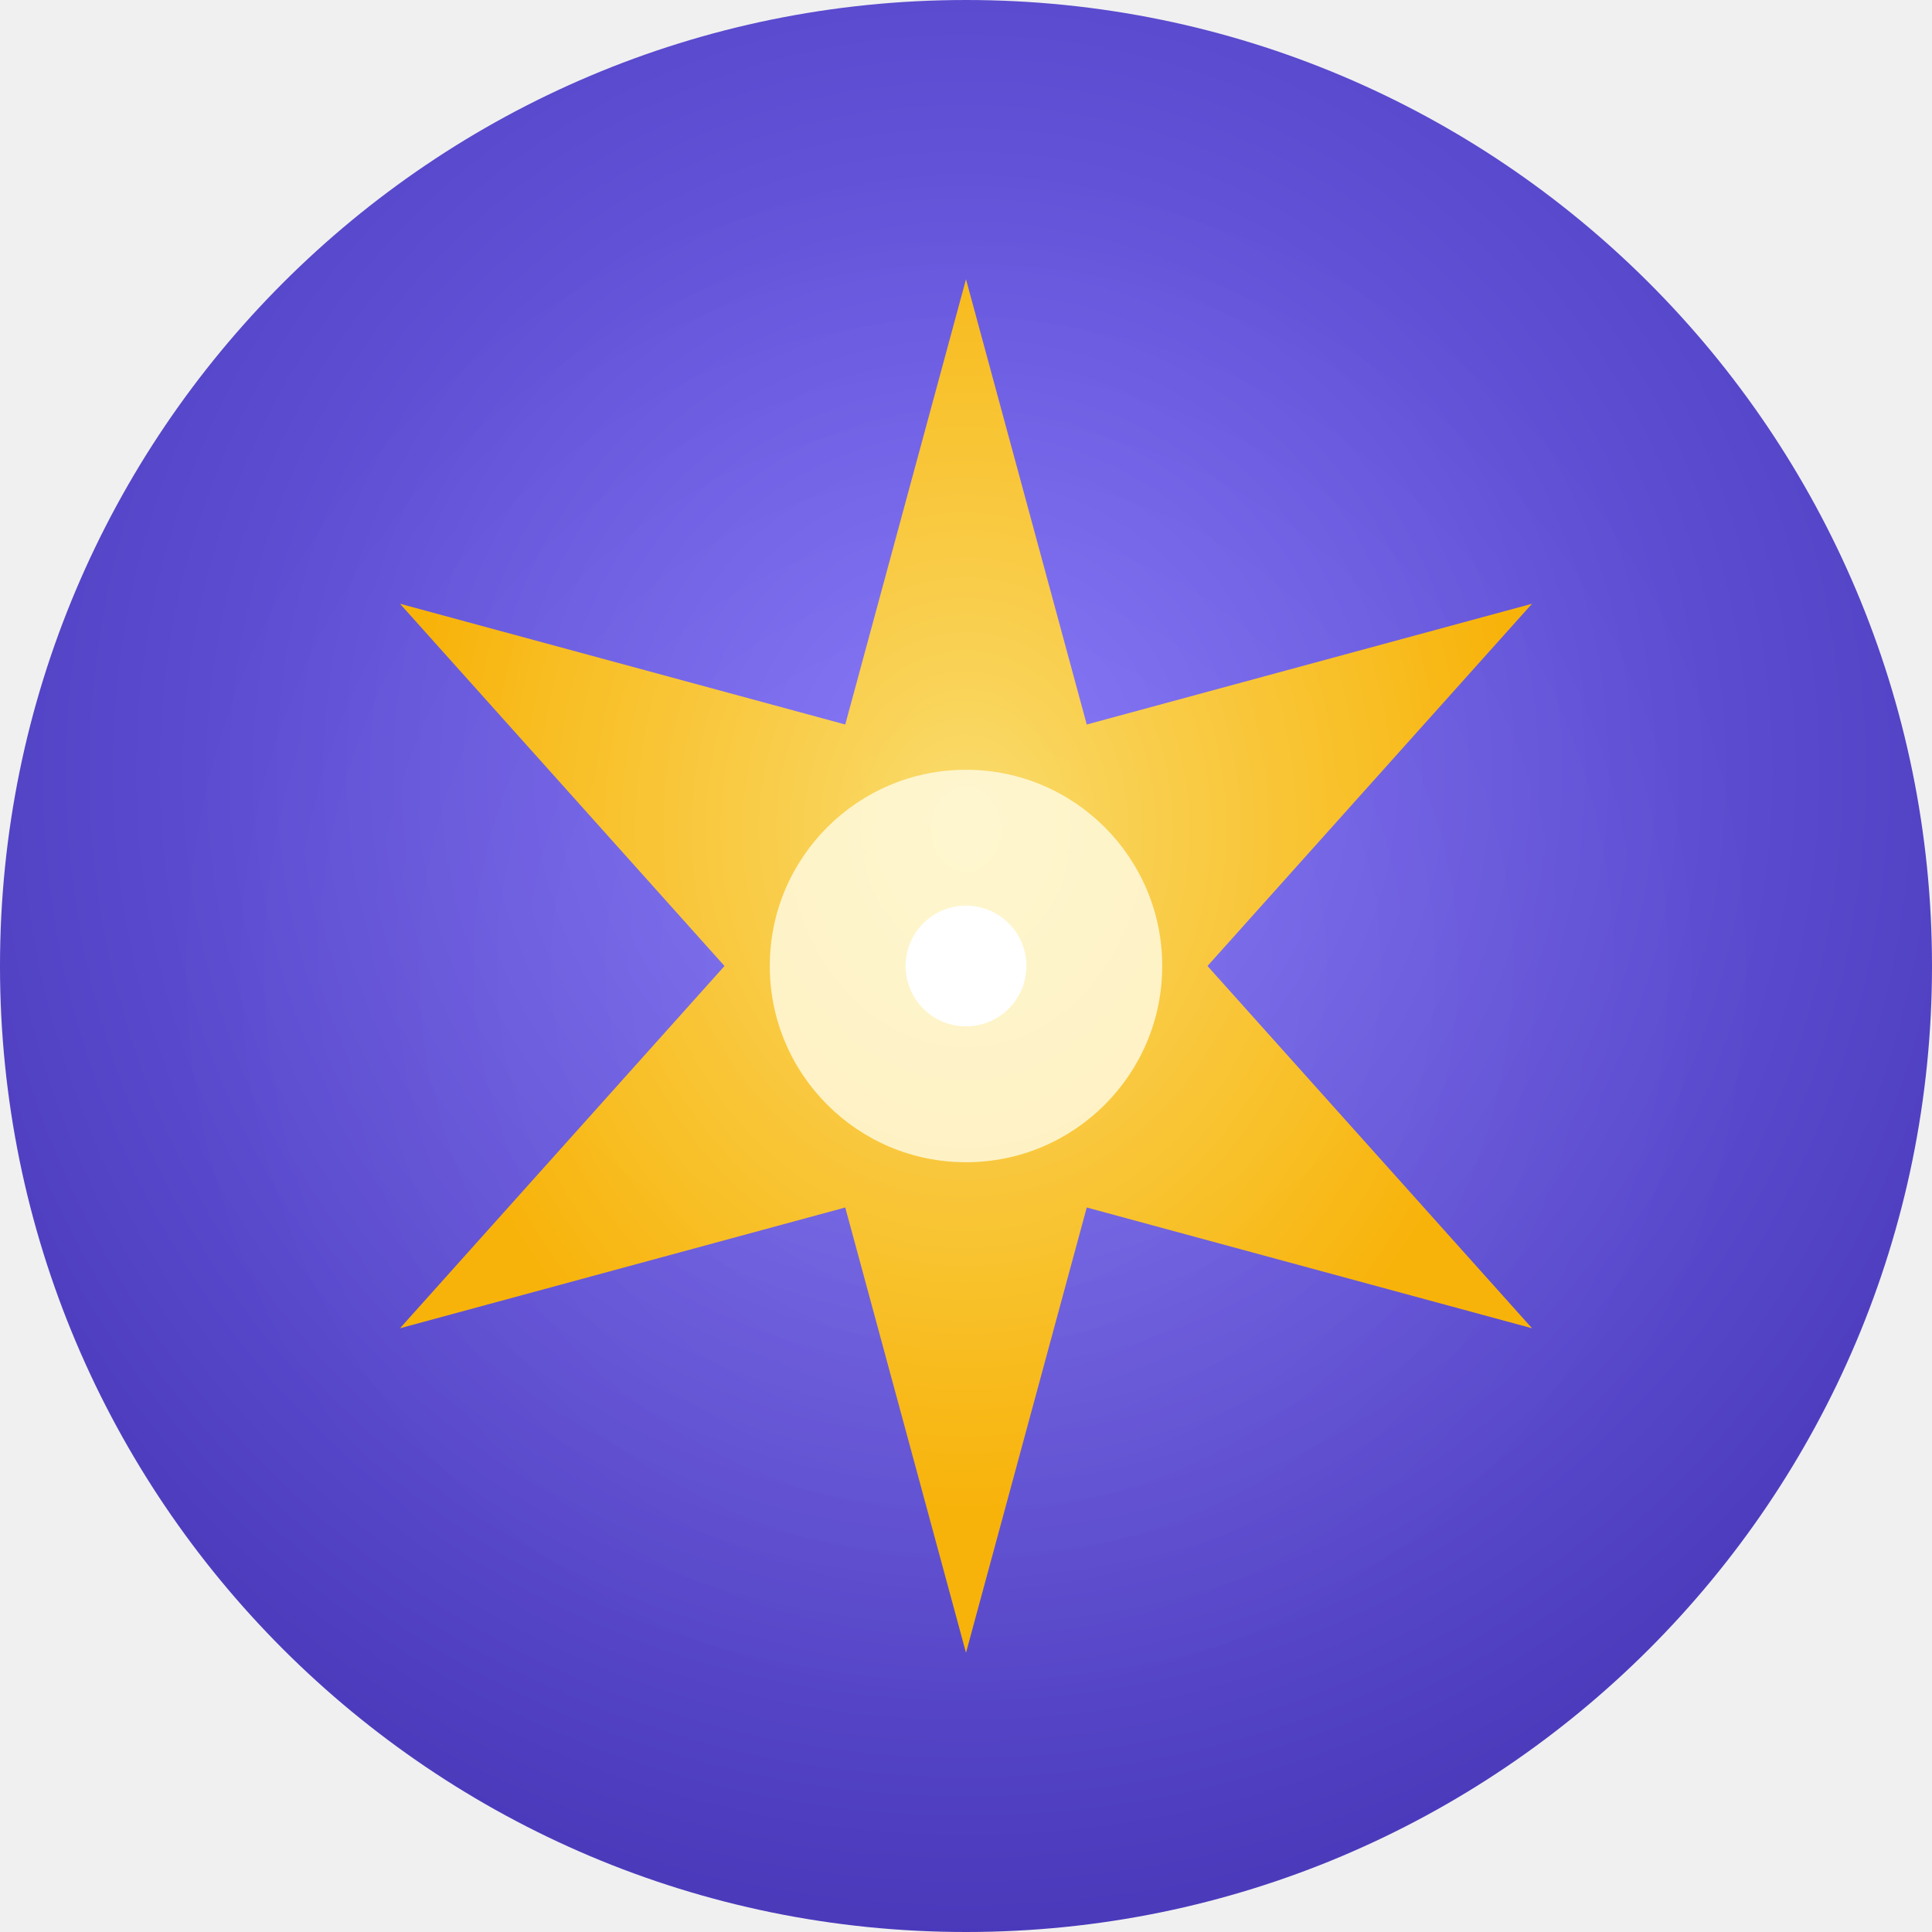
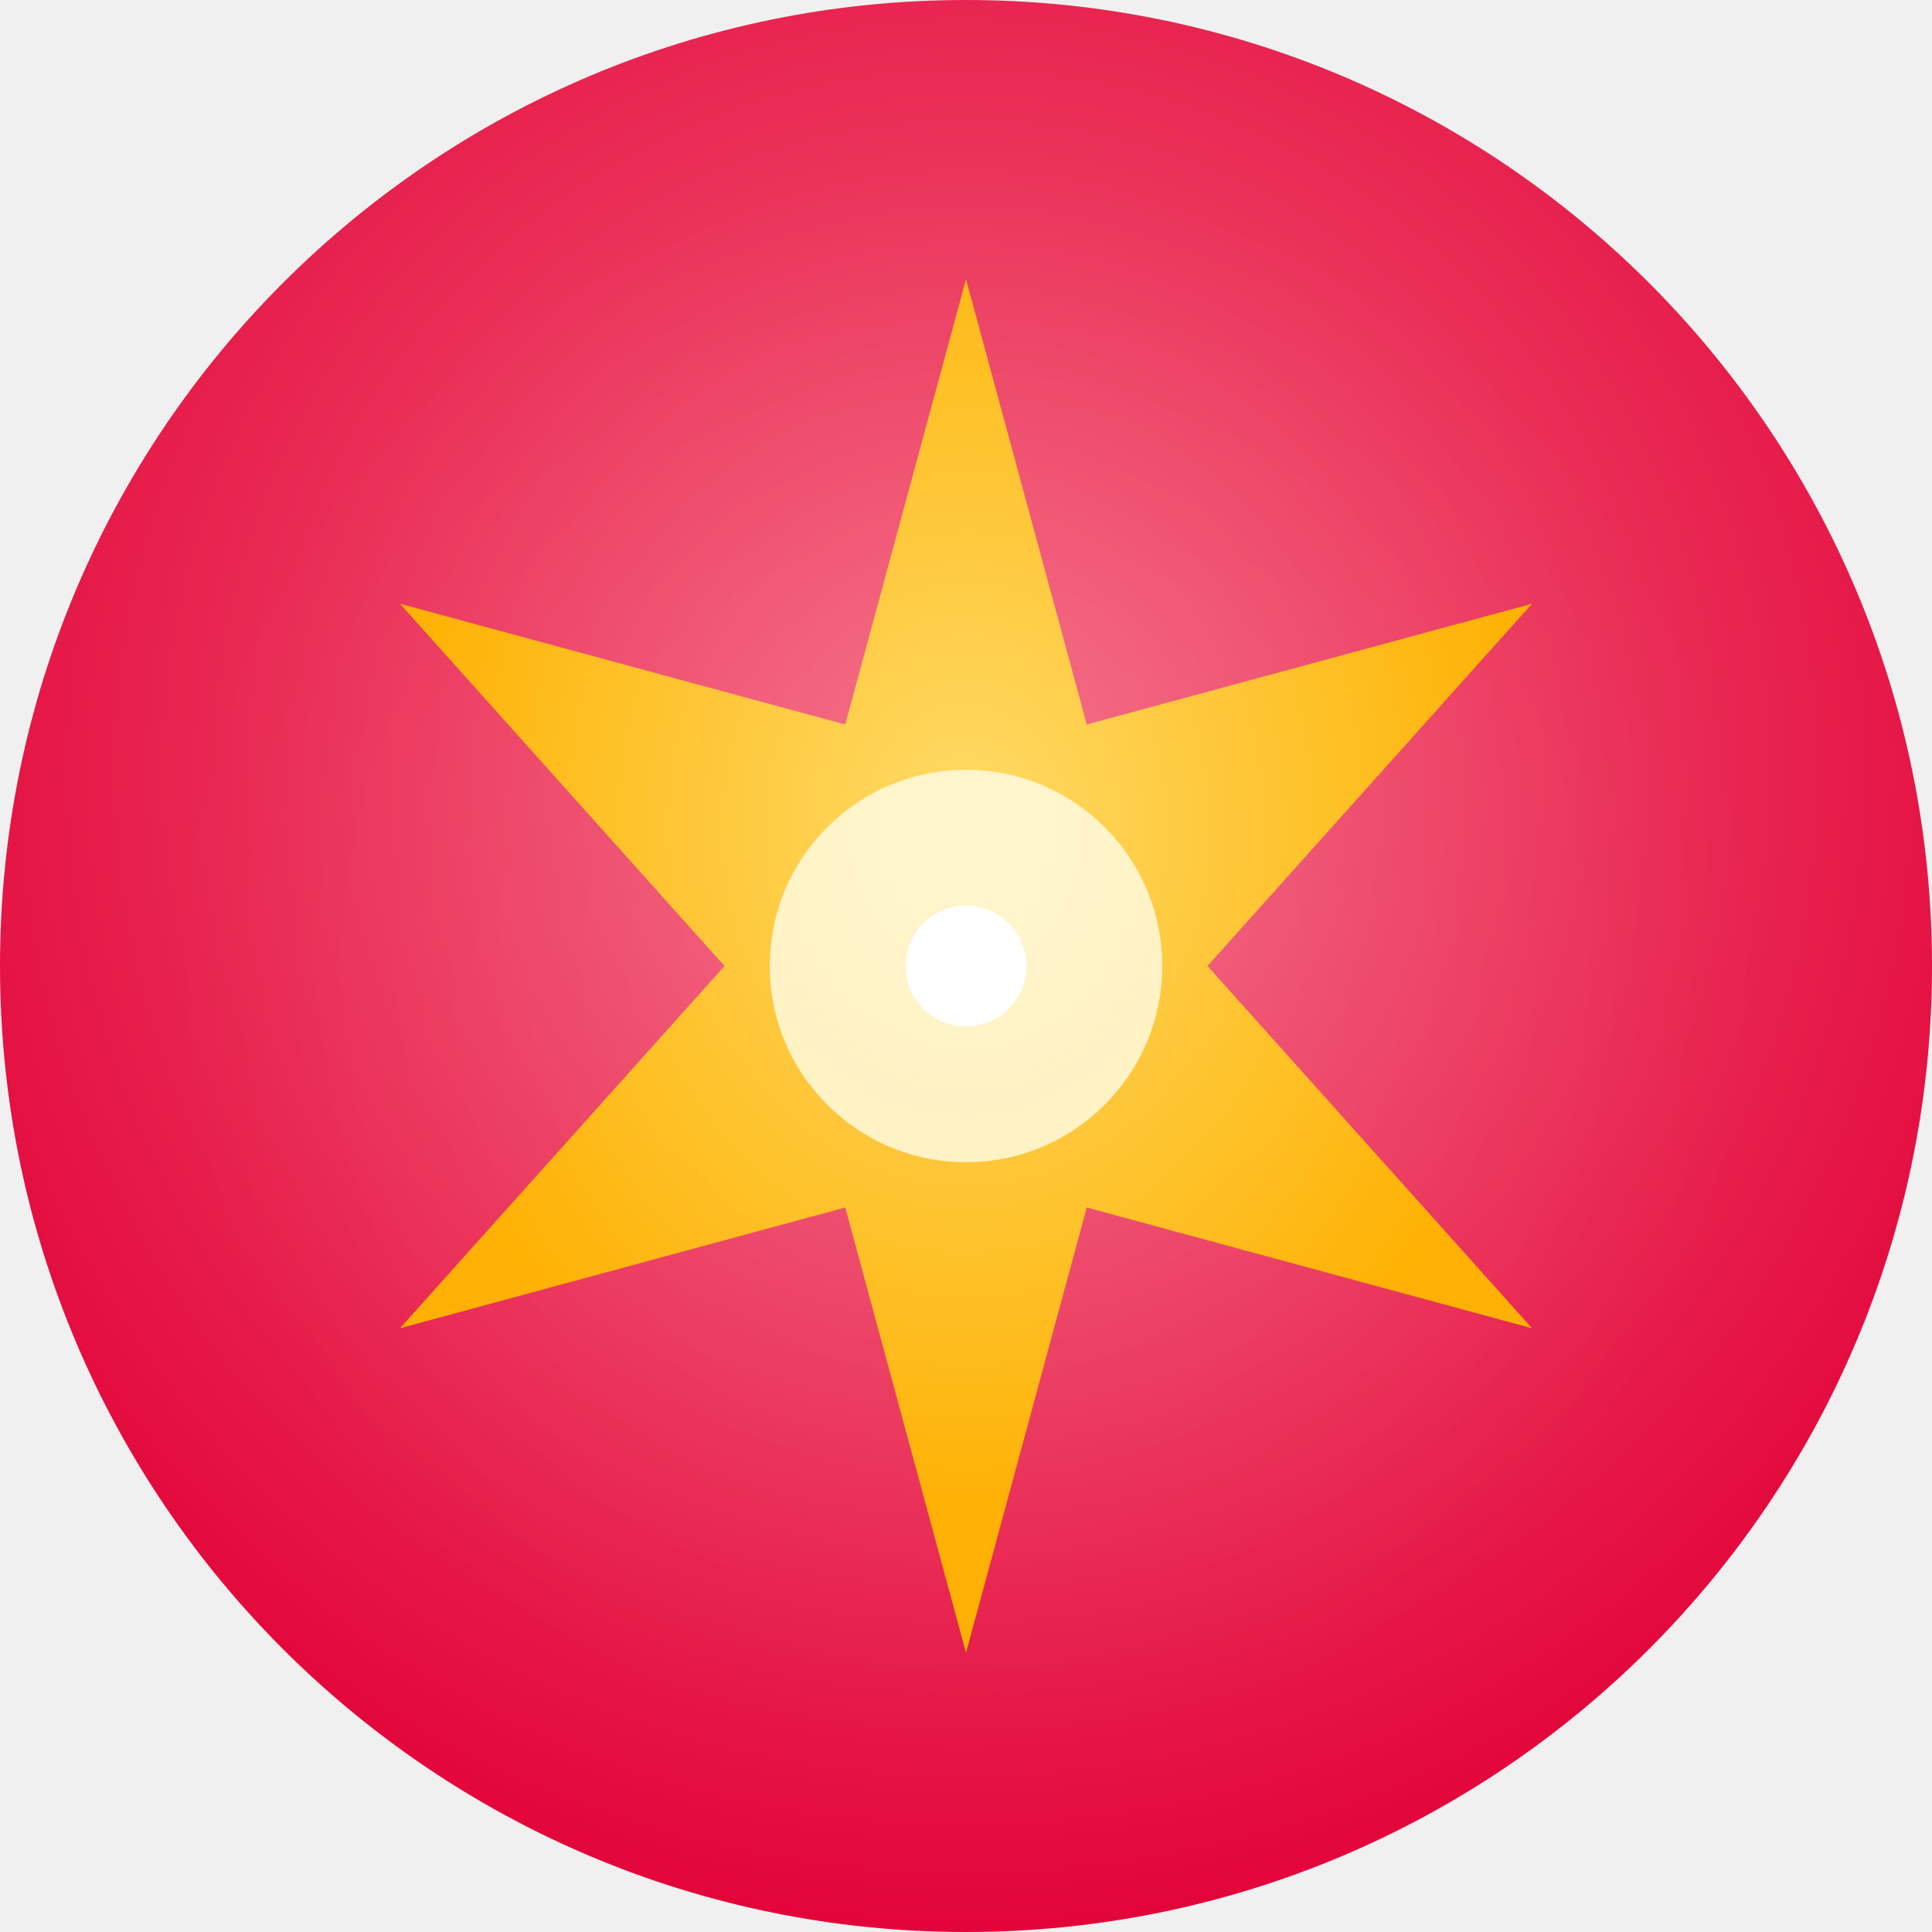
<svg xmlns="http://www.w3.org/2000/svg" width="512" height="512" viewBox="0 0 512 512">
  <defs>
    <radialGradient id="bg" cx="50%" cy="40%" r="60%">
-       <stop offset="0%" stop-color="#7C6CF7" />
-       <stop offset="100%" stop-color="#4A3ABA" />
+       <stop offset="0%" stop-color="#F4667E" />
+       <stop offset="100%" stop-color="#E20439" />
    </radialGradient>
    <radialGradient id="star" cx="50%" cy="40%" r="50%">
      <stop offset="0%" stop-color="#FFE066" />
      <stop offset="100%" stop-color="#FFB800" />
    </radialGradient>
    <radialGradient id="glow" cx="50%" cy="50%" r="50%">
      <stop offset="0%" stop-color="#FFFFFF" stop-opacity="0.4" />
      <stop offset="100%" stop-color="#FFFFFF" stop-opacity="0" />
    </radialGradient>
  </defs>
  <circle cx="256" cy="256" r="256" fill="url(#bg)" />
  <circle cx="256" cy="256" r="210" fill="url(#glow)" opacity="0.3" />
  <polygon points="256,74 288,192 406,160 320,256 406,352 288,320 256,438 224,320 106,352 192,256 106,160 224,192" fill="url(#star)" opacity="0.95" />
  <circle cx="256" cy="256" r="52" fill="#FFFDE7" opacity="0.8" />
  <circle cx="256" cy="256" r="16" fill="#FFFFFF" />
</svg>
